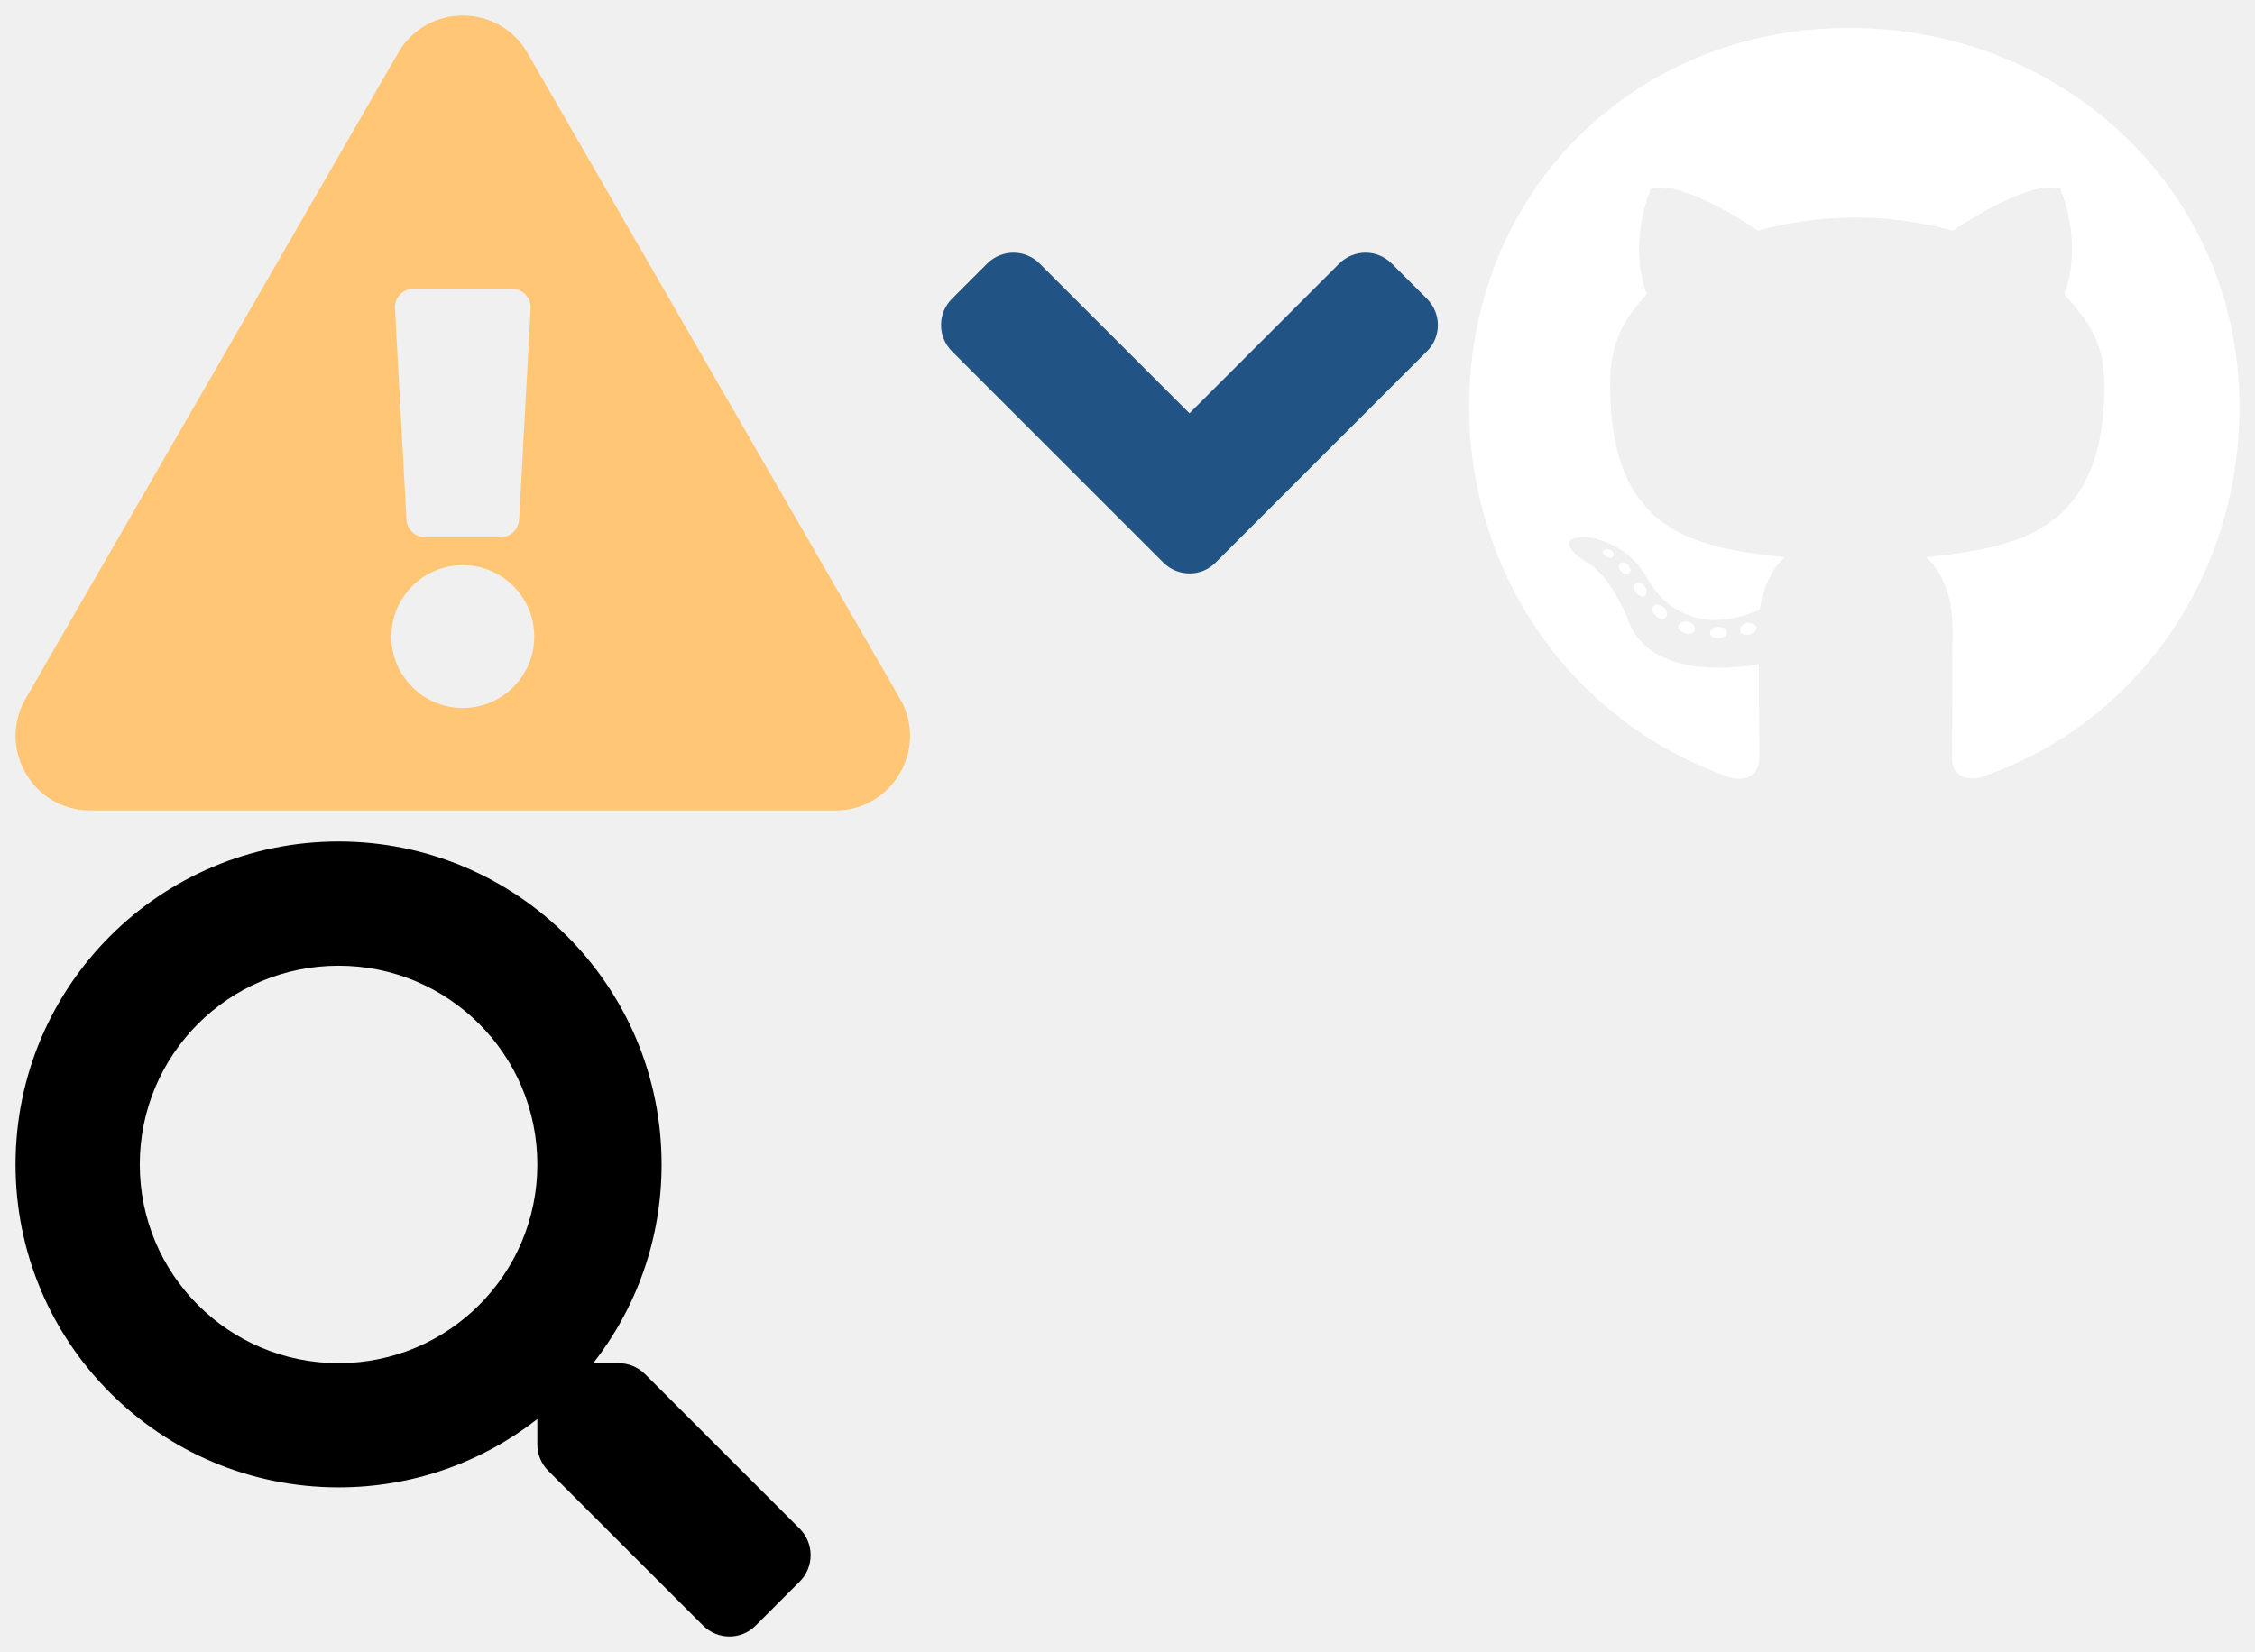
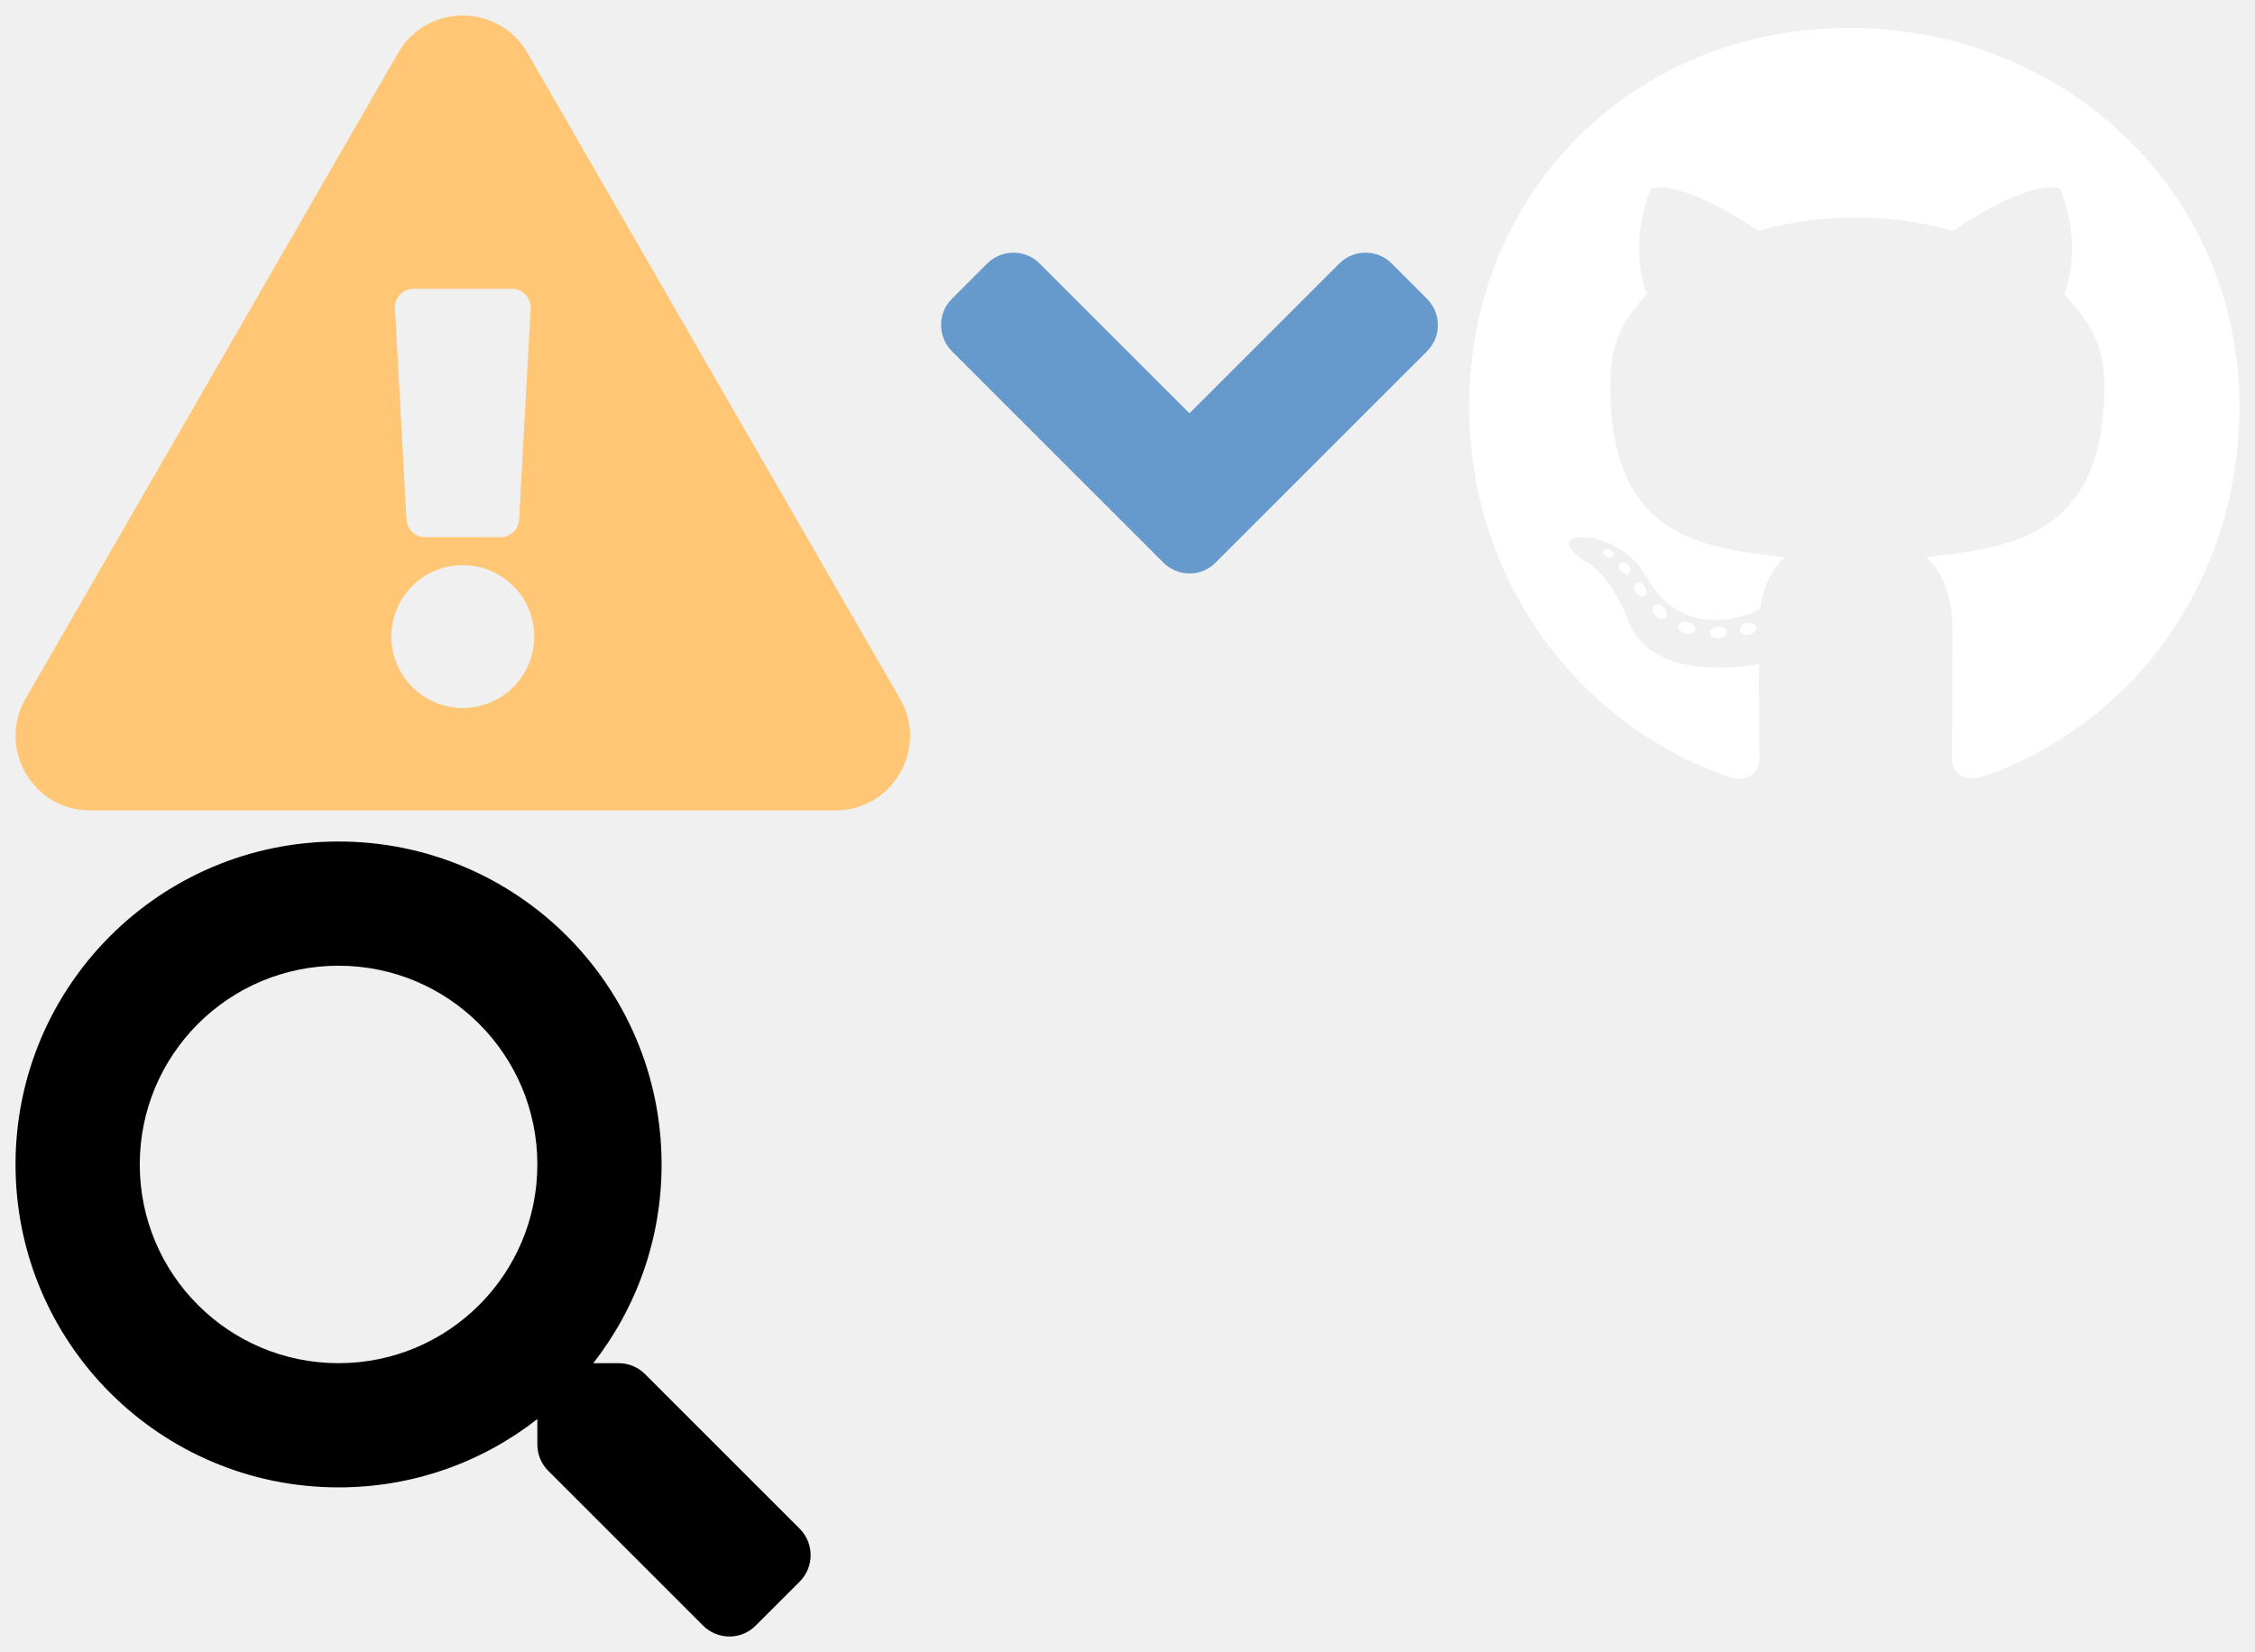
<svg xmlns="http://www.w3.org/2000/svg" width="1452" height="1064" viewBox="0 0 1452 1064">
  <view id="angle-down" viewBox="596 0 340 532" />
  <svg viewBox="-10 -10 340 532" width="340" height="532" x="596">
-     <path fill="#215485" d="M143 352.3L7 216.3c-9.4-9.4-9.4-24.6 0-33.9l22.6-22.6c9.4-9.4 24.6-9.4 33.9 0l96.4 96.4 96.4-96.4c9.4-9.4 24.6-9.4 33.9 0l22.6 22.6c9.4 9.4 9.4 24.6 0 33.9l-136 136c-9.2 9.4-24.4 9.4-33.8 0z" />
+     <path fill="#69c" d="M143 352.3L7 216.3c-9.4-9.4-9.4-24.6 0-33.9l22.6-22.6c9.4-9.4 24.6-9.4 33.9 0l96.4 96.4 96.4-96.4c9.4-9.4 24.6-9.4 33.9 0l22.6 22.6c9.4 9.4 9.4 24.6 0 33.9l-136 136c-9.2 9.4-24.4 9.4-33.8 0z" />
  </svg>
  <view id="exclamation-triangle" viewBox="0 0 596 532" />
  <svg viewBox="-10 -10 596 532" width="596" height="532">
    <path fill="#FFC775" d="M569.517 440.013C587.975 472.007 564.806 512 527.94 512H48.054c-36.937 0-59.999-40.055-41.577-71.987L246.423 23.985c18.467-32.009 64.72-31.951 83.154 0l239.94 416.028zM288 354c-25.405 0-46 20.595-46 46s20.595 46 46 46 46-20.595 46-46-20.595-46-46-46zm-43.673-165.346l7.418 136c.347 6.364 5.609 11.346 11.982 11.346h48.546c6.373 0 11.635-4.982 11.982-11.346l7.418-136c.375-6.874-5.098-12.654-11.982-12.654h-63.383c-6.884 0-12.356 5.78-11.981 12.654z" />
  </svg>
  <view id="github" viewBox="936 0 516 532" />
  <svg viewBox="-10 -10 516 532" width="516" height="532" x="936">
    <path fill="#fff" d="M165.9 397.4c0 2-2.3 3.6-5.2 3.6-3.3.3-5.6-1.3-5.6-3.6 0-2 2.3-3.6 5.2-3.6 3-.3 5.6 1.3 5.6 3.6zm-31.1-4.5c-.7 2 1.3 4.3 4.3 4.9 2.6 1 5.6 0 6.2-2s-1.3-4.3-4.3-5.2c-2.6-.7-5.5.3-6.2 2.3zm44.2-1.7c-2.9.7-4.9 2.6-4.6 4.9.3 2 2.9 3.3 5.9 2.6 2.9-.7 4.9-2.6 4.6-4.6-.3-1.9-3-3.2-5.9-2.9zM244.8 8C106.1 8 0 113.3 0 252c0 110.9 69.8 205.8 169.5 239.2 12.8 2.3 17.3-5.6 17.3-12.1 0-6.2-.3-40.4-.3-61.4 0 0-70 15-84.7-29.8 0 0-11.4-29.1-27.8-36.6 0 0-22.9-15.7 1.6-15.4 0 0 24.9 2 38.6 25.8 21.9 38.6 58.6 27.5 72.9 20.9 2.3-16 8.8-27.1 16-33.7-55.9-6.2-112.3-14.3-112.3-110.5 0-27.5 7.6-41.3 23.6-58.9-2.6-6.5-11.1-33.3 2.6-67.9 20.9-6.5 69 27 69 27 20-5.6 41.5-8.5 62.8-8.5s42.8 2.9 62.8 8.5c0 0 48.1-33.6 69-27 13.7 34.7 5.2 61.4 2.6 67.9 16 17.7 25.8 31.5 25.8 58.9 0 96.5-58.9 104.2-114.8 110.5 9.2 7.9 17 22.9 17 46.4 0 33.7-.3 75.4-.3 83.6 0 6.5 4.6 14.4 17.3 12.1C428.2 457.8 496 362.9 496 252 496 113.3 383.5 8 244.8 8zM97.2 352.9c-1.3 1-1 3.3.7 5.2 1.6 1.6 3.9 2.3 5.2 1 1.3-1 1-3.3-.7-5.2-1.6-1.6-3.9-2.3-5.2-1zm-10.8-8.1c-.7 1.3.3 2.9 2.3 3.9 1.6 1 3.6.7 4.3-.7.7-1.3-.3-2.9-2.3-3.9-2-.6-3.6-.3-4.3.7zm32.4 35.6c-1.6 1.3-1 4.3 1.3 6.2 2.3 2.3 5.2 2.6 6.5 1 1.3-1.3.7-4.3-1.3-6.2-2.2-2.3-5.2-2.6-6.5-1zm-11.4-14.7c-1.6 1-1.6 3.6 0 5.9 1.6 2.3 4.3 3.3 5.6 2.3 1.6-1.3 1.6-3.9 0-6.2-1.4-2.3-4-3.3-5.6-2z" />
  </svg>
  <view id="search" viewBox="0 532 532 532" />
  <svg viewBox="-10 -10 532 532" width="532" height="532" y="532">
    <path d="M505 442.7L405.3 343c-4.5-4.5-10.6-7-17-7H372c27.6-35.3 44-79.7 44-128C416 93.1 322.9 0 208 0S0 93.1 0 208s93.1 208 208 208c48.3 0 92.7-16.4 128-44v16.3c0 6.4 2.5 12.5 7 17l99.7 99.7c9.4 9.4 24.6 9.4 33.9 0l28.3-28.3c9.4-9.4 9.4-24.6.1-34zM208 336c-70.7 0-128-57.2-128-128 0-70.7 57.2-128 128-128 70.7 0 128 57.2 128 128 0 70.7-57.2 128-128 128z" />
  </svg>
</svg>
